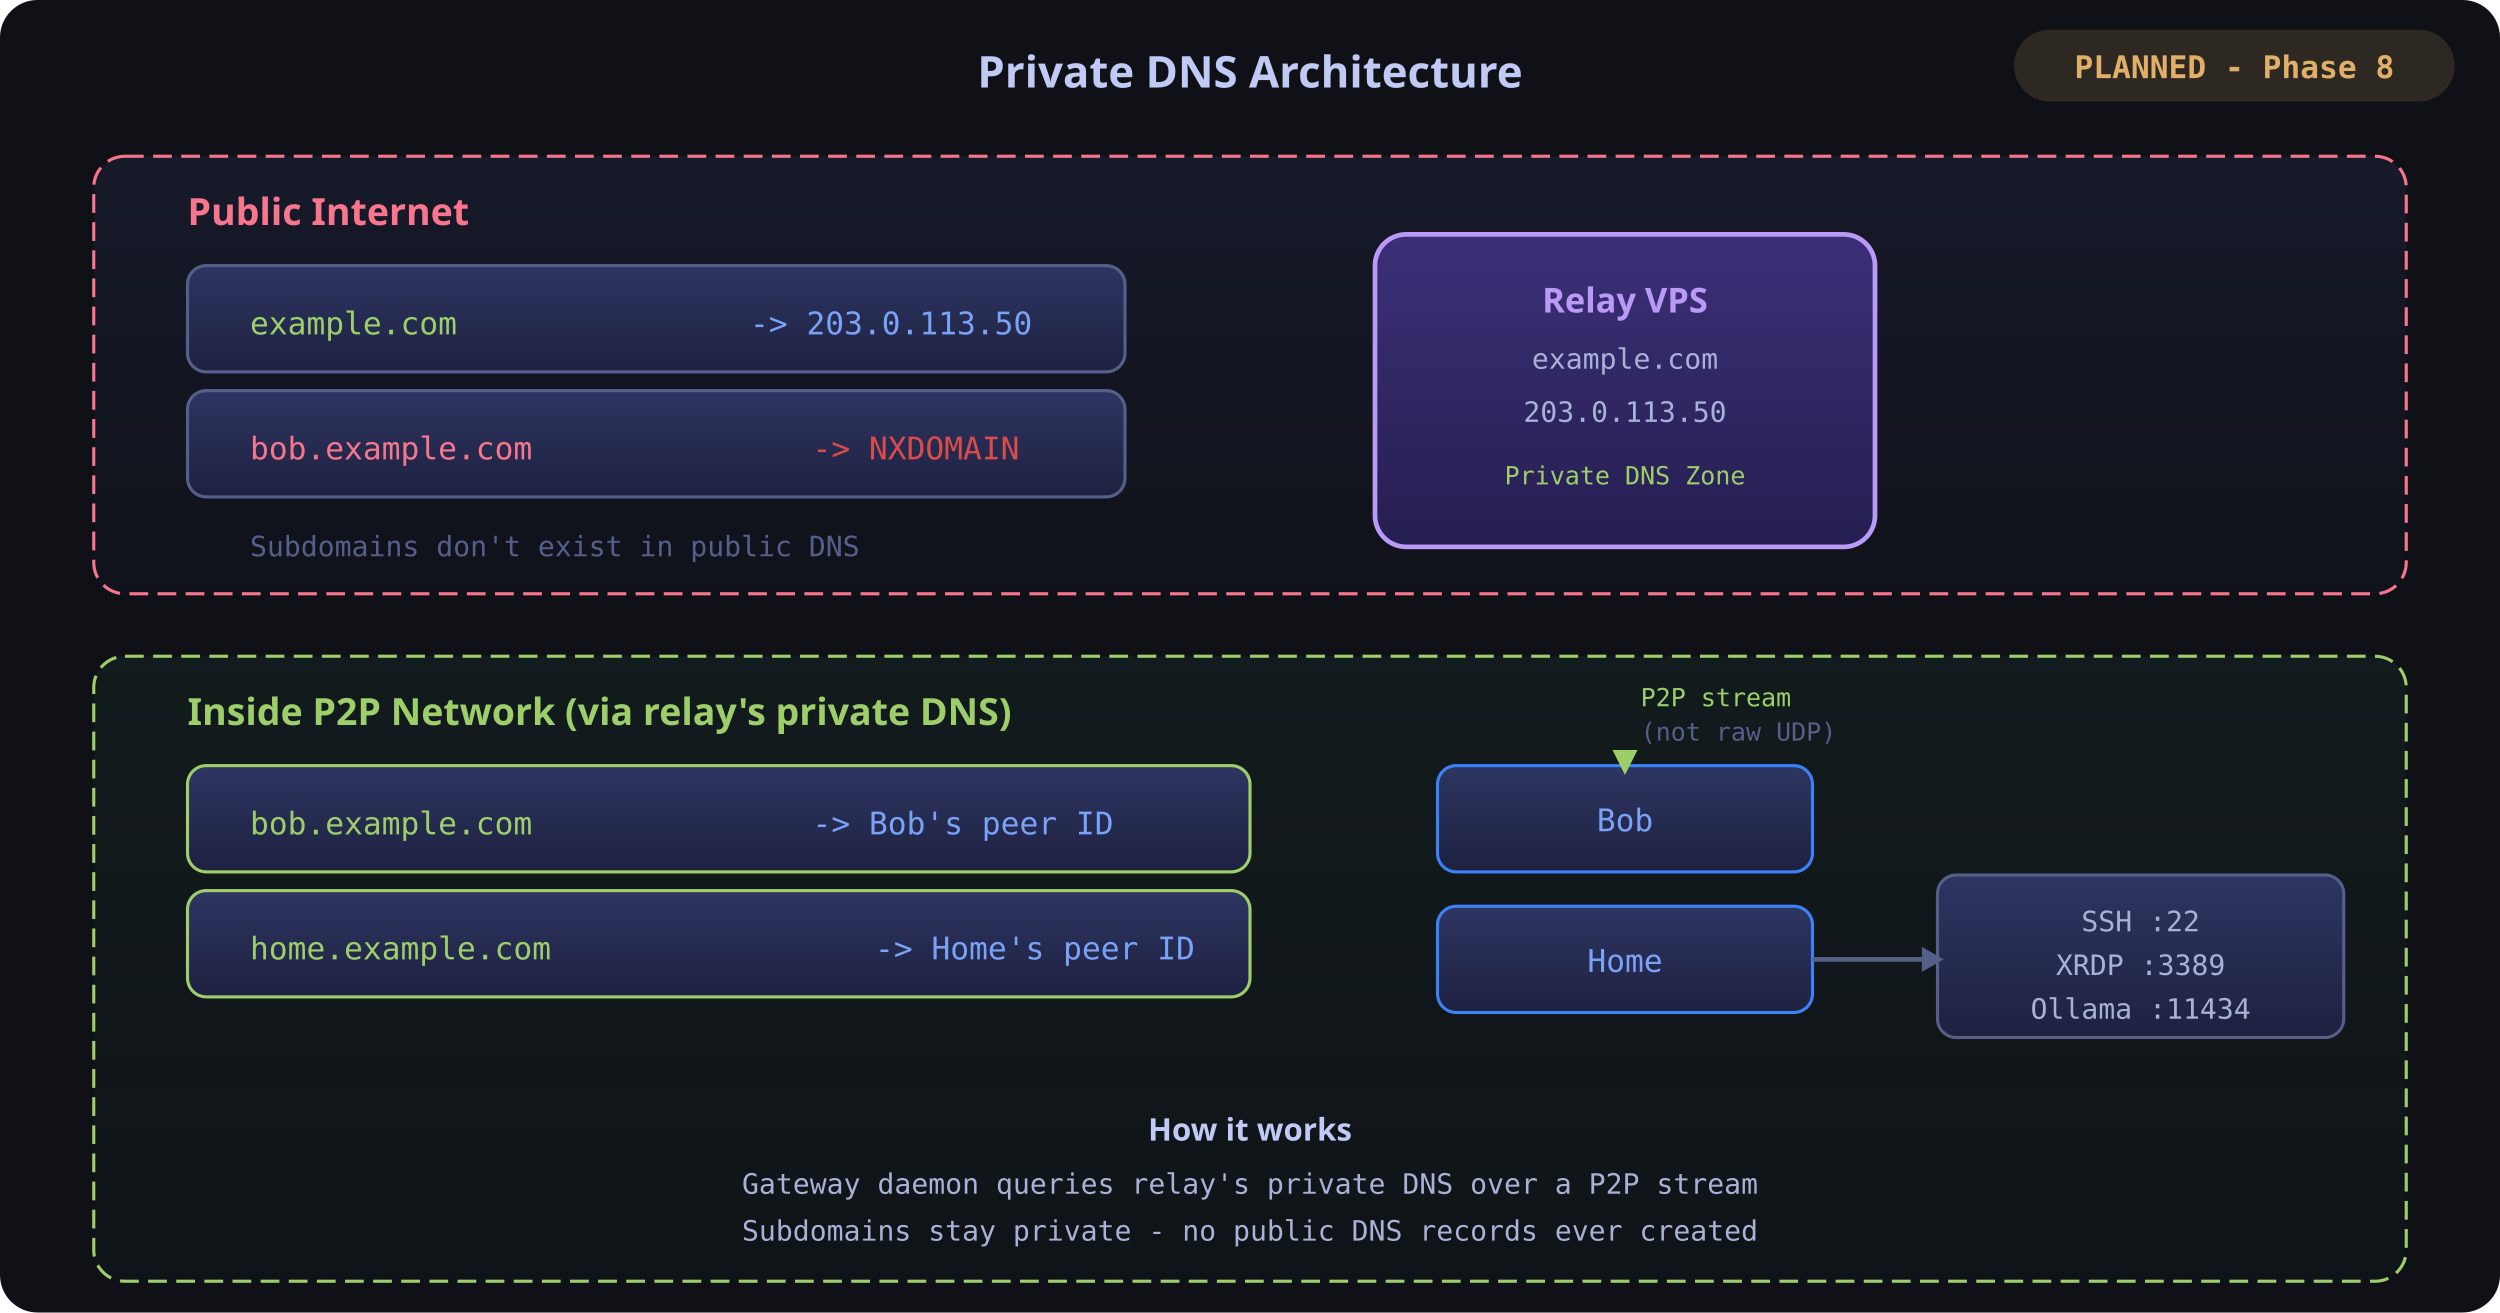
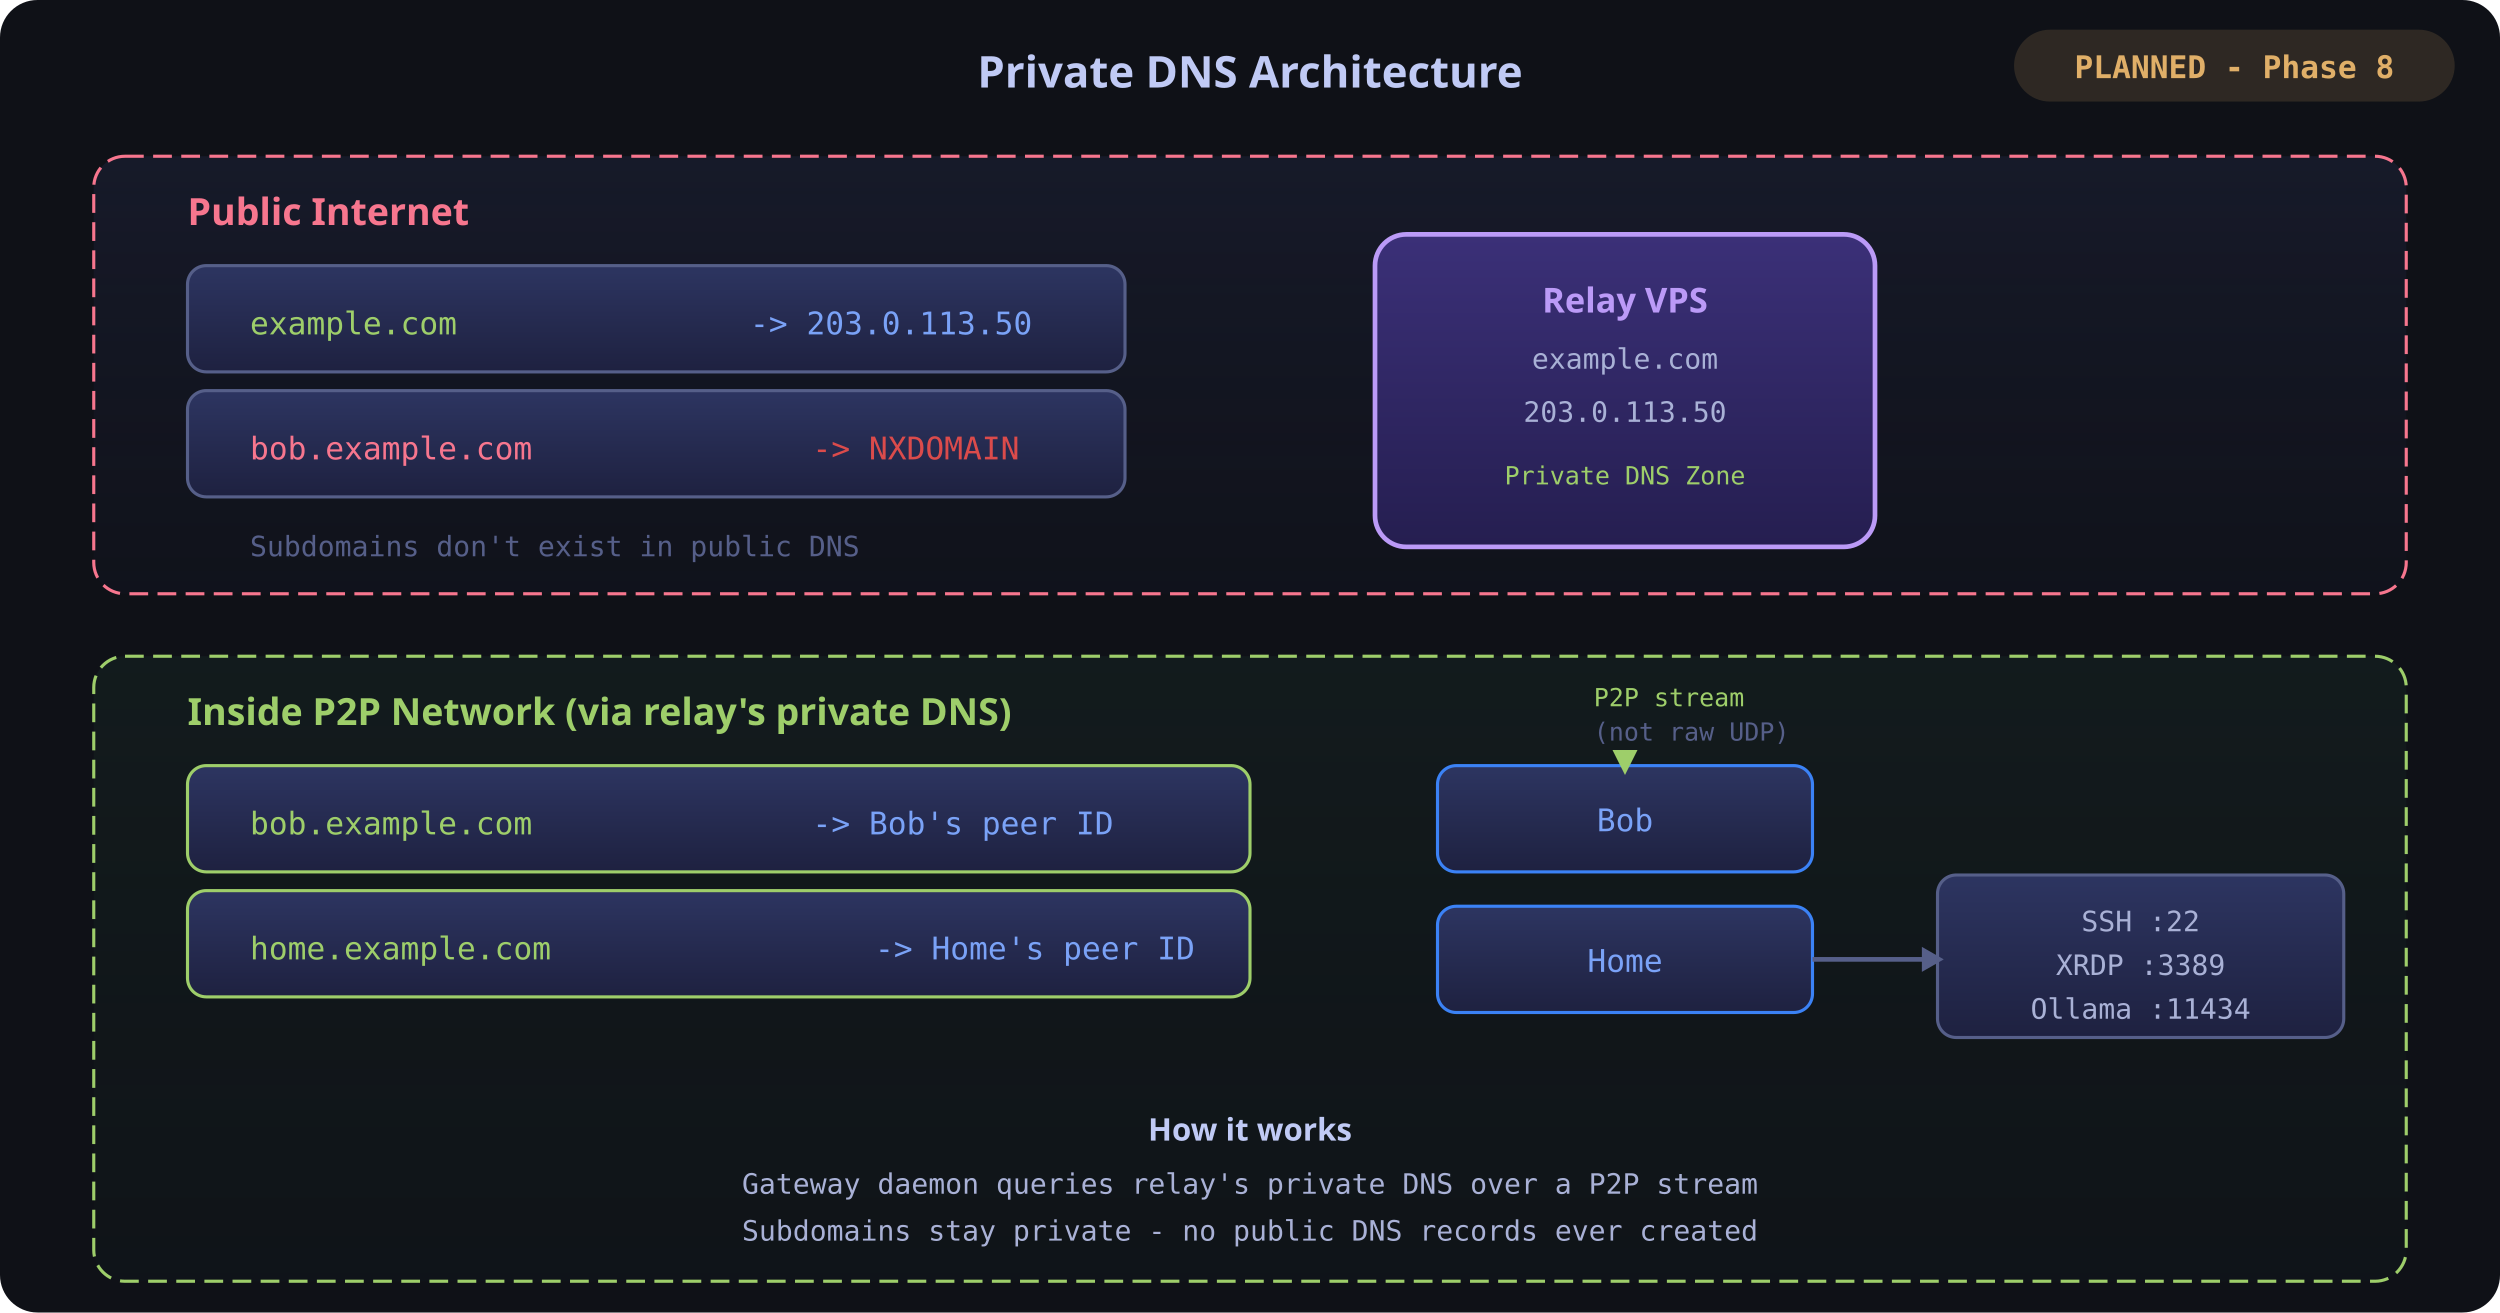
<svg xmlns="http://www.w3.org/2000/svg" viewBox="0 0 800 420" width="800" height="420">
  <defs>
    <linearGradient id="publicFill" x1="0%" y1="0%" x2="0%" y2="100%">
      <stop offset="0%" style="stop-color:#2d3561;stop-opacity:0.25" />
      <stop offset="100%" style="stop-color:#1e2140;stop-opacity:0.1" />
    </linearGradient>
    <linearGradient id="privateFill" x1="0%" y1="0%" x2="0%" y2="100%">
      <stop offset="0%" style="stop-color:#1e3a2f;stop-opacity:0.25" />
      <stop offset="100%" style="stop-color:#162c24;stop-opacity:0.1" />
    </linearGradient>
    <linearGradient id="relayGrad" x1="0%" y1="0%" x2="0%" y2="100%">
      <stop offset="0%" style="stop-color:#3b3078;stop-opacity:1" />
      <stop offset="100%" style="stop-color:#251e50;stop-opacity:1" />
    </linearGradient>
    <linearGradient id="nodeGrad" x1="0%" y1="0%" x2="0%" y2="100%">
      <stop offset="0%" style="stop-color:#2d3561;stop-opacity:1" />
      <stop offset="100%" style="stop-color:#1e2140;stop-opacity:1" />
    </linearGradient>
    <filter id="glow">
      <feGaussianBlur stdDeviation="2" result="coloredBlur" />
      <feMerge>
        <feMergeNode in="coloredBlur" />
        <feMergeNode in="SourceGraphic" />
      </feMerge>
    </filter>
  </defs>
  <rect width="800" height="420" rx="12" fill="#0f1117" />
  <text x="400" y="28" font-family="system-ui, sans-serif" font-size="14" fill="#c0caf5" text-anchor="middle" font-weight="600">Private DNS Architecture</text>
  <rect x="645" y="10" width="140" height="22" rx="11" fill="#e0af68" opacity="0.15" stroke="#e0af68" stroke-width="1" />
  <text x="715" y="25" font-family="SF Mono, monospace" font-size="10" fill="#e0af68" text-anchor="middle" font-weight="600">PLANNED - Phase 8</text>
  <rect x="30" y="50" width="740" height="140" rx="10" fill="url(#publicFill)" stroke="#f7768e" stroke-width="1" stroke-dasharray="6,3" />
  <text x="60" y="72" font-family="system-ui, sans-serif" font-size="12" fill="#f7768e" font-weight="600">Public Internet</text>
  <rect x="60" y="85" width="300" height="34" rx="6" fill="url(#nodeGrad)" stroke="#565f89" stroke-width="1" />
  <text x="80" y="107" font-family="SF Mono, monospace" font-size="10" fill="#9ece6a">example.com</text>
  <text x="240" y="107" font-family="SF Mono, monospace" font-size="10" fill="#7aa2f7">-&gt; 203.0.113.50</text>
  <rect x="60" y="125" width="300" height="34" rx="6" fill="url(#nodeGrad)" stroke="#565f89" stroke-width="1" />
  <text x="80" y="147" font-family="SF Mono, monospace" font-size="10" fill="#f7768e">bob.example.com</text>
  <text x="260" y="147" font-family="SF Mono, monospace" font-size="10" fill="#db4b4b">-&gt; NXDOMAIN</text>
  <rect x="60" y="165" width="300" height="18" rx="4" fill="none" />
  <text x="80" y="178" font-family="SF Mono, monospace" font-size="9" fill="#565f89">Subdomains don't exist in public DNS</text>
  <rect x="440" y="75" width="160" height="100" rx="10" fill="url(#relayGrad)" stroke="#bb9af7" stroke-width="1.5" />
  <text x="520" y="100" font-family="system-ui, sans-serif" font-size="11" fill="#bb9af7" text-anchor="middle" font-weight="600">Relay VPS</text>
  <text x="520" y="118" font-family="SF Mono, monospace" font-size="9" fill="#a9b1d6" text-anchor="middle">example.com</text>
  <text x="520" y="135" font-family="SF Mono, monospace" font-size="9" fill="#a9b1d6" text-anchor="middle">203.0.113.50</text>
  <text x="520" y="155" font-family="SF Mono, monospace" font-size="8" fill="#9ece6a" text-anchor="middle">Private DNS Zone</text>
  <rect x="30" y="210" width="740" height="200" rx="10" fill="url(#privateFill)" stroke="#9ece6a" stroke-width="1" stroke-dasharray="6,3" />
  <text x="60" y="232" font-family="system-ui, sans-serif" font-size="12" fill="#9ece6a" font-weight="600">Inside P2P Network (via relay's private DNS)</text>
  <rect x="60" y="245" width="340" height="34" rx="6" fill="url(#nodeGrad)" stroke="#9ece6a" stroke-width="1" />
  <text x="80" y="267" font-family="SF Mono, monospace" font-size="10" fill="#9ece6a">bob.example.com</text>
  <text x="260" y="267" font-family="SF Mono, monospace" font-size="10" fill="#7aa2f7">-&gt; Bob's peer ID</text>
  <rect x="60" y="285" width="340" height="34" rx="6" fill="url(#nodeGrad)" stroke="#9ece6a" stroke-width="1" />
  <text x="80" y="307" font-family="SF Mono, monospace" font-size="10" fill="#9ece6a">home.example.com</text>
  <text x="280" y="307" font-family="SF Mono, monospace" font-size="10" fill="#7aa2f7">-&gt; Home's peer ID</text>
  <rect x="460" y="245" width="120" height="34" rx="6" fill="url(#nodeGrad)" stroke="#3b82f6" stroke-width="1" />
  <text x="520" y="266" font-family="SF Mono, monospace" font-size="10" fill="#7aa2f7" text-anchor="middle">Bob</text>
  <rect x="460" y="290" width="120" height="34" rx="6" fill="url(#nodeGrad)" stroke="#3b82f6" stroke-width="1" />
  <text x="520" y="311" font-family="SF Mono, monospace" font-size="10" fill="#7aa2f7" text-anchor="middle">Home</text>
  <rect x="620" y="280" width="130" height="52" rx="6" fill="url(#nodeGrad)" stroke="#565f89" stroke-width="1" />
  <text x="685" y="298" font-family="SF Mono, monospace" font-size="9" fill="#a9b1d6" text-anchor="middle">SSH :22</text>
  <text x="685" y="312" font-family="SF Mono, monospace" font-size="9" fill="#a9b1d6" text-anchor="middle">XRDP :3389</text>
  <text x="685" y="326" font-family="SF Mono, monospace" font-size="9" fill="#a9b1d6" text-anchor="middle">Ollama :11434</text>
  <line x1="580" y1="307" x2="618" y2="307" stroke="#565f89" stroke-width="1.5" />
  <polygon points="615,303 615,311 622,307" fill="#565f89" />
  <line x1="520" y1="175" x2="520" y2="243" stroke="#9ece6a" stroke-width="2" filter="url(#glow)" />
  <polygon points="516,240 524,240 520,248" fill="#9ece6a" />
-   <text x="525" y="226" font-family="SF Mono, monospace" font-size="8" fill="#9ece6a">P2P stream</text>
-   <text x="525" y="237" font-family="SF Mono, monospace" font-size="8" fill="#565f89">(not raw UDP)</text>
+   <text x="510" y="226" font-family="SF Mono, monospace" font-size="8" fill="#9ece6a">P2P stream</text>
+   <text x="510" y="237" font-family="SF Mono, monospace" font-size="8" fill="#565f89">(not raw UDP)</text>
  <text x="400" y="365" font-family="system-ui, sans-serif" font-size="10" fill="#c0caf5" text-anchor="middle" font-weight="600">How it works</text>
  <text x="400" y="382" font-family="SF Mono, monospace" font-size="9" fill="#a9b1d6" text-anchor="middle">Gateway daemon queries relay's private DNS over a P2P stream</text>
  <text x="400" y="397" font-family="SF Mono, monospace" font-size="9" fill="#a9b1d6" text-anchor="middle">Subdomains stay private - no public DNS records ever created</text>
</svg>
